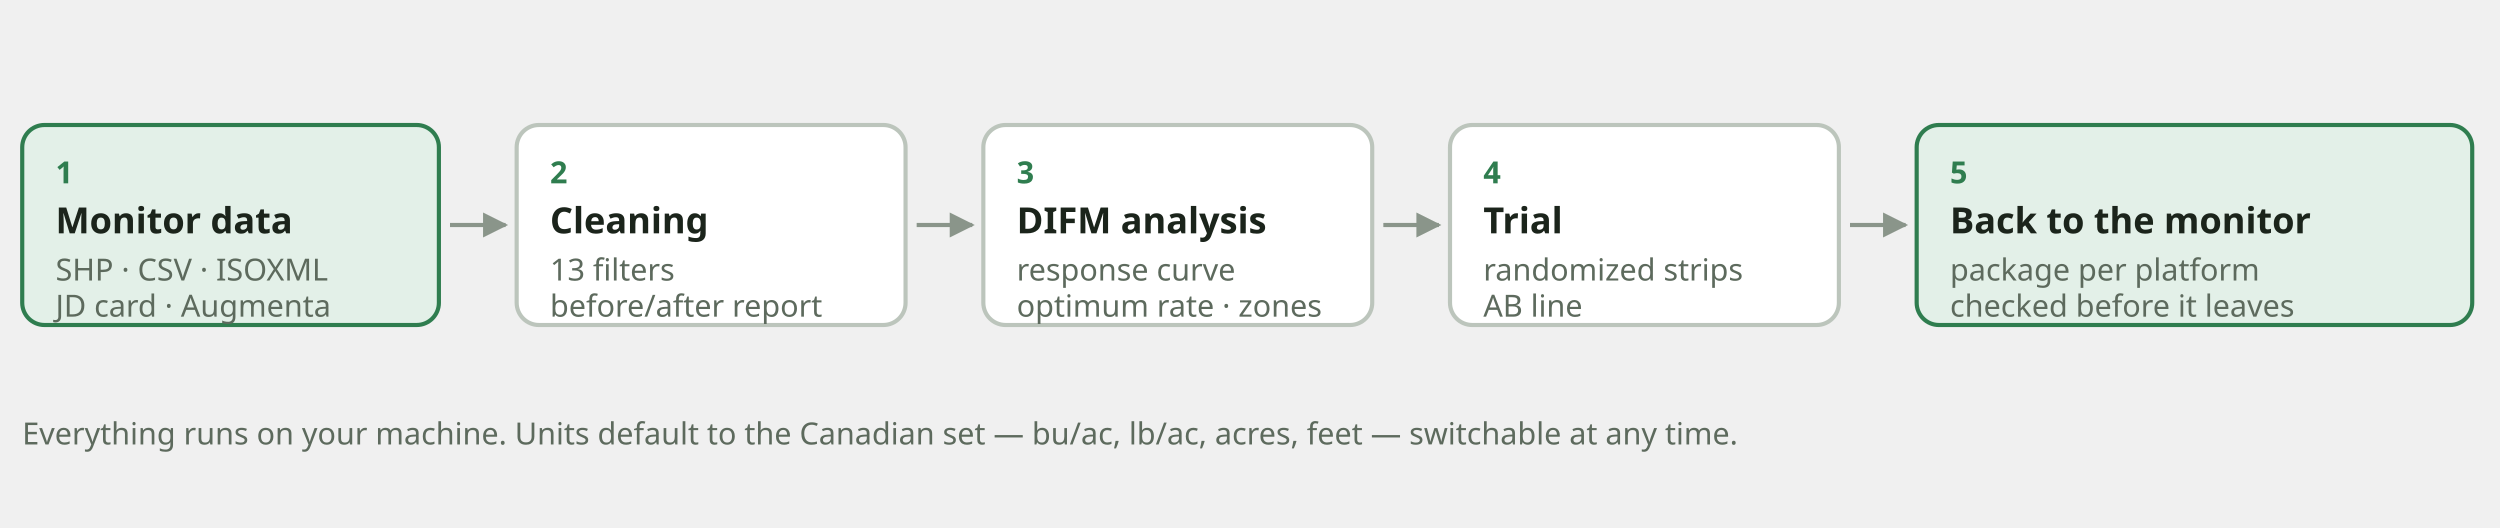
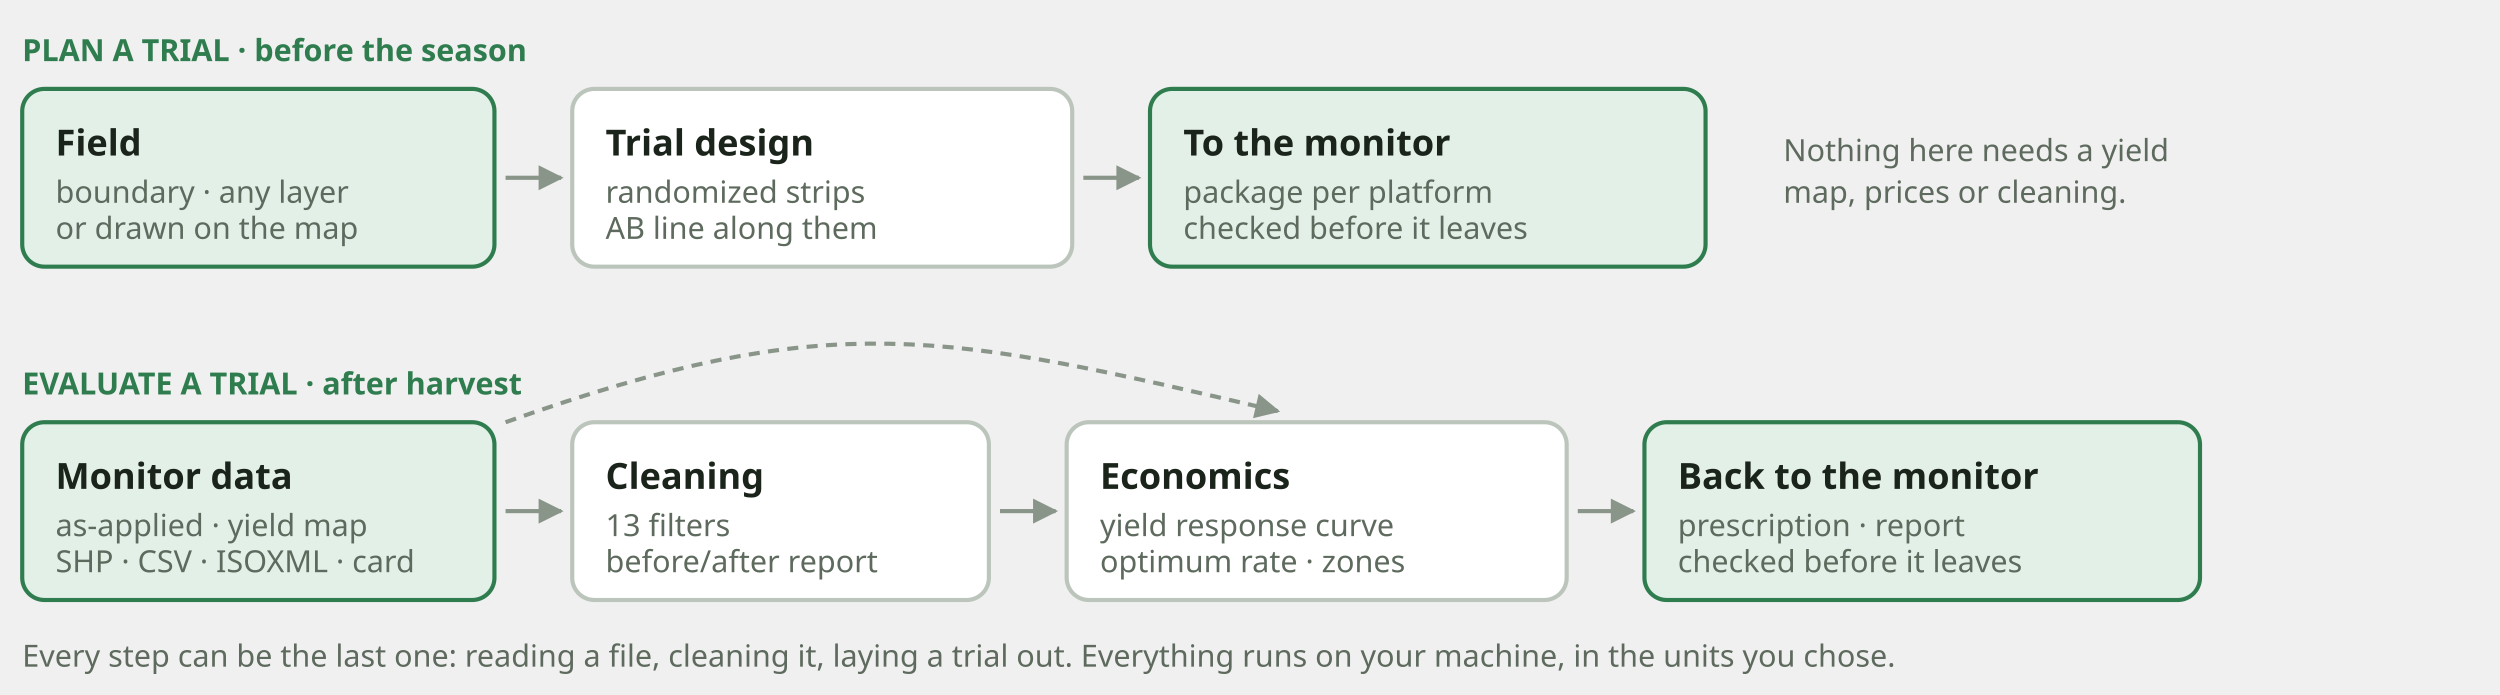
- <svg xmlns="http://www.w3.org/2000/svg" viewBox="0 0 900 190" width="900" height="190" role="img" aria-label="AgroSuite workflow: monitor data, cleaning, DIFM analysis, trial layout, verified export back to the monitor">
+ <svg xmlns="http://www.w3.org/2000/svg" viewBox="0 0 900 250" width="900" height="250" role="img" aria-label="AgroSuite: two tracks. Plan a trial — a field boundary, the strip layout and AB lines, the package for the monitor. Evaluate a trial — as-applied and yield maps, cleaning, the economic analysis, the verified export back to the monitor. Each step can be the last one.">
  <style>
    .box { fill: #ffffff; stroke: #bcc5bc; stroke-width: 1.5; }
    .accent { fill: #e3f0e8; stroke: #2f7d4f; }
    .t { font: 600 13px system-ui, sans-serif; fill: #1b241b; }
    .s { font: 11px system-ui, sans-serif; fill: #5d6a5d; }
    .n { font: 700 11px system-ui, sans-serif; fill: #2f7d4f; }
    .arrow { stroke: #8a958a; stroke-width: 1.5; fill: none; marker-end: url(#a); }
    @media (prefers-color-scheme: dark) {
      .box { fill: #1a1f17; stroke: #414c3d; }
      .accent { fill: #1e3227; stroke: #6cc38c; }
      .t { fill: #e6ebe4; } .s { fill: #a3afa0; } .n { fill: #6cc38c; }
      .arrow { stroke: #75806f; }
    }
  </style>
  <defs>
    <marker id="a" viewBox="0 0 10 10" refX="9" refY="5" markerWidth="6" markerHeight="6" orient="auto">
      <path d="M0,0 L10,5 L0,10 z" fill="#8a958a" />
    </marker>
  </defs>
-   <rect class="box accent" x="8" y="45" width="150" height="72" rx="8" />
-   <text class="n" x="20" y="66">1</text>
-   <text class="t" x="20" y="84">Monitor data</text>
-   <text class="s" x="20" y="101">SHP · CSV · ISOXML</text>
-   <text class="s" x="20" y="114">JD card · Augmenta</text>
-   <rect class="box" x="186" y="45" width="140" height="72" rx="8" />
-   <text class="n" x="198" y="66">2</text>
-   <text class="t" x="198" y="84">Cleaning</text>
-   <text class="s" x="198" y="101">13 filters</text>
-   <text class="s" x="198" y="114">before/after report</text>
-   <rect class="box" x="354" y="45" width="140" height="72" rx="8" />
-   <text class="n" x="366" y="66">3</text>
-   <text class="t" x="366" y="84">DIFM analysis</text>
-   <text class="s" x="366" y="101">response curve</text>
-   <text class="s" x="366" y="114">optimum rate · zones</text>
-   <rect class="box" x="522" y="45" width="140" height="72" rx="8" />
-   <text class="n" x="534" y="66">4</text>
-   <text class="t" x="534" y="84">Trial</text>
-   <text class="s" x="534" y="101">randomized strips</text>
-   <text class="s" x="534" y="114">AB line</text>
-   <rect class="box accent" x="690" y="45" width="200" height="72" rx="8" />
-   <text class="n" x="702" y="66">5</text>
-   <text class="t" x="702" y="84">Back to the monitor</text>
-   <text class="s" x="702" y="101">package per platform</text>
-   <text class="s" x="702" y="114">checked before it leaves</text>
-   <path class="arrow" d="M162,81 L182,81" />
-   <path class="arrow" d="M330,81 L350,81" />
-   <path class="arrow" d="M498,81 L518,81" />
-   <path class="arrow" d="M666,81 L686,81" />
-   <text class="s" x="8" y="160">Everything runs on your machine. Units default to the Canadian set — bu/ac, lb/ac, acres, feet — switchable at any time.</text>
+   <text class="n" x="8" y="22">PLAN A TRIAL · before the season</text>
+   <rect class="box accent" x="8" y="32" width="170" height="64" rx="8" />
+   <text class="t" x="20" y="56">Field</text>
+   <text class="s" x="20" y="73">boundary · any layer</text>
+   <text class="s" x="20" y="86">or drawn on the map</text>
+   <rect class="box" x="206" y="32" width="180" height="64" rx="8" />
+   <text class="t" x="218" y="56">Trial design</text>
+   <text class="s" x="218" y="73">randomized strips</text>
+   <text class="s" x="218" y="86">AB line along them</text>
+   <rect class="box accent" x="414" y="32" width="200" height="64" rx="8" />
+   <text class="t" x="426" y="56">To the monitor</text>
+   <text class="s" x="426" y="73">package per platform</text>
+   <text class="s" x="426" y="86">checked before it leaves</text>
+   <path class="arrow" d="M182,64 L202,64" />
+   <path class="arrow" d="M390,64 L410,64" />
+   <text class="s" x="642" y="58">Nothing here needs a yield</text>
+   <text class="s" x="642" y="73">map, prices or cleaning.</text>
+   <text class="n" x="8" y="142">EVALUATE A TRIAL · after harvest</text>
+   <rect class="box accent" x="8" y="152" width="170" height="64" rx="8" />
+   <text class="t" x="20" y="176">Monitor data</text>
+   <text class="s" x="20" y="193">as-applied · yield map</text>
+   <text class="s" x="20" y="206">SHP · CSV · ISOXML · card</text>
+   <rect class="box" x="206" y="152" width="150" height="64" rx="8" />
+   <text class="t" x="218" y="176">Cleaning</text>
+   <text class="s" x="218" y="193">13 filters</text>
+   <text class="s" x="218" y="206">before/after report</text>
+   <rect class="box" x="384" y="152" width="180" height="64" rx="8" />
+   <text class="t" x="396" y="176">Economics</text>
+   <text class="s" x="396" y="193">yield response curve</text>
+   <text class="s" x="396" y="206">optimum rate · zones</text>
+   <rect class="box accent" x="592" y="152" width="200" height="64" rx="8" />
+   <text class="t" x="604" y="176">Back to the monitor</text>
+   <text class="s" x="604" y="193">prescription · report</text>
+   <text class="s" x="604" y="206">checked before it leaves</text>
+   <path class="arrow" d="M182,184 L202,184" />
+   <path class="arrow" d="M360,184 L380,184" />
+   <path class="arrow" d="M568,184 L588,184" />
+   <path class="arrow" d="M182,152 C 300,110 340,120 460,148" stroke-dasharray="4 3" />
+   <text class="s" x="8" y="240">Every step can be the last one: reading a file, cleaning it, laying a trial out. Everything runs on your machine, in the units you chose.</text>
</svg>
